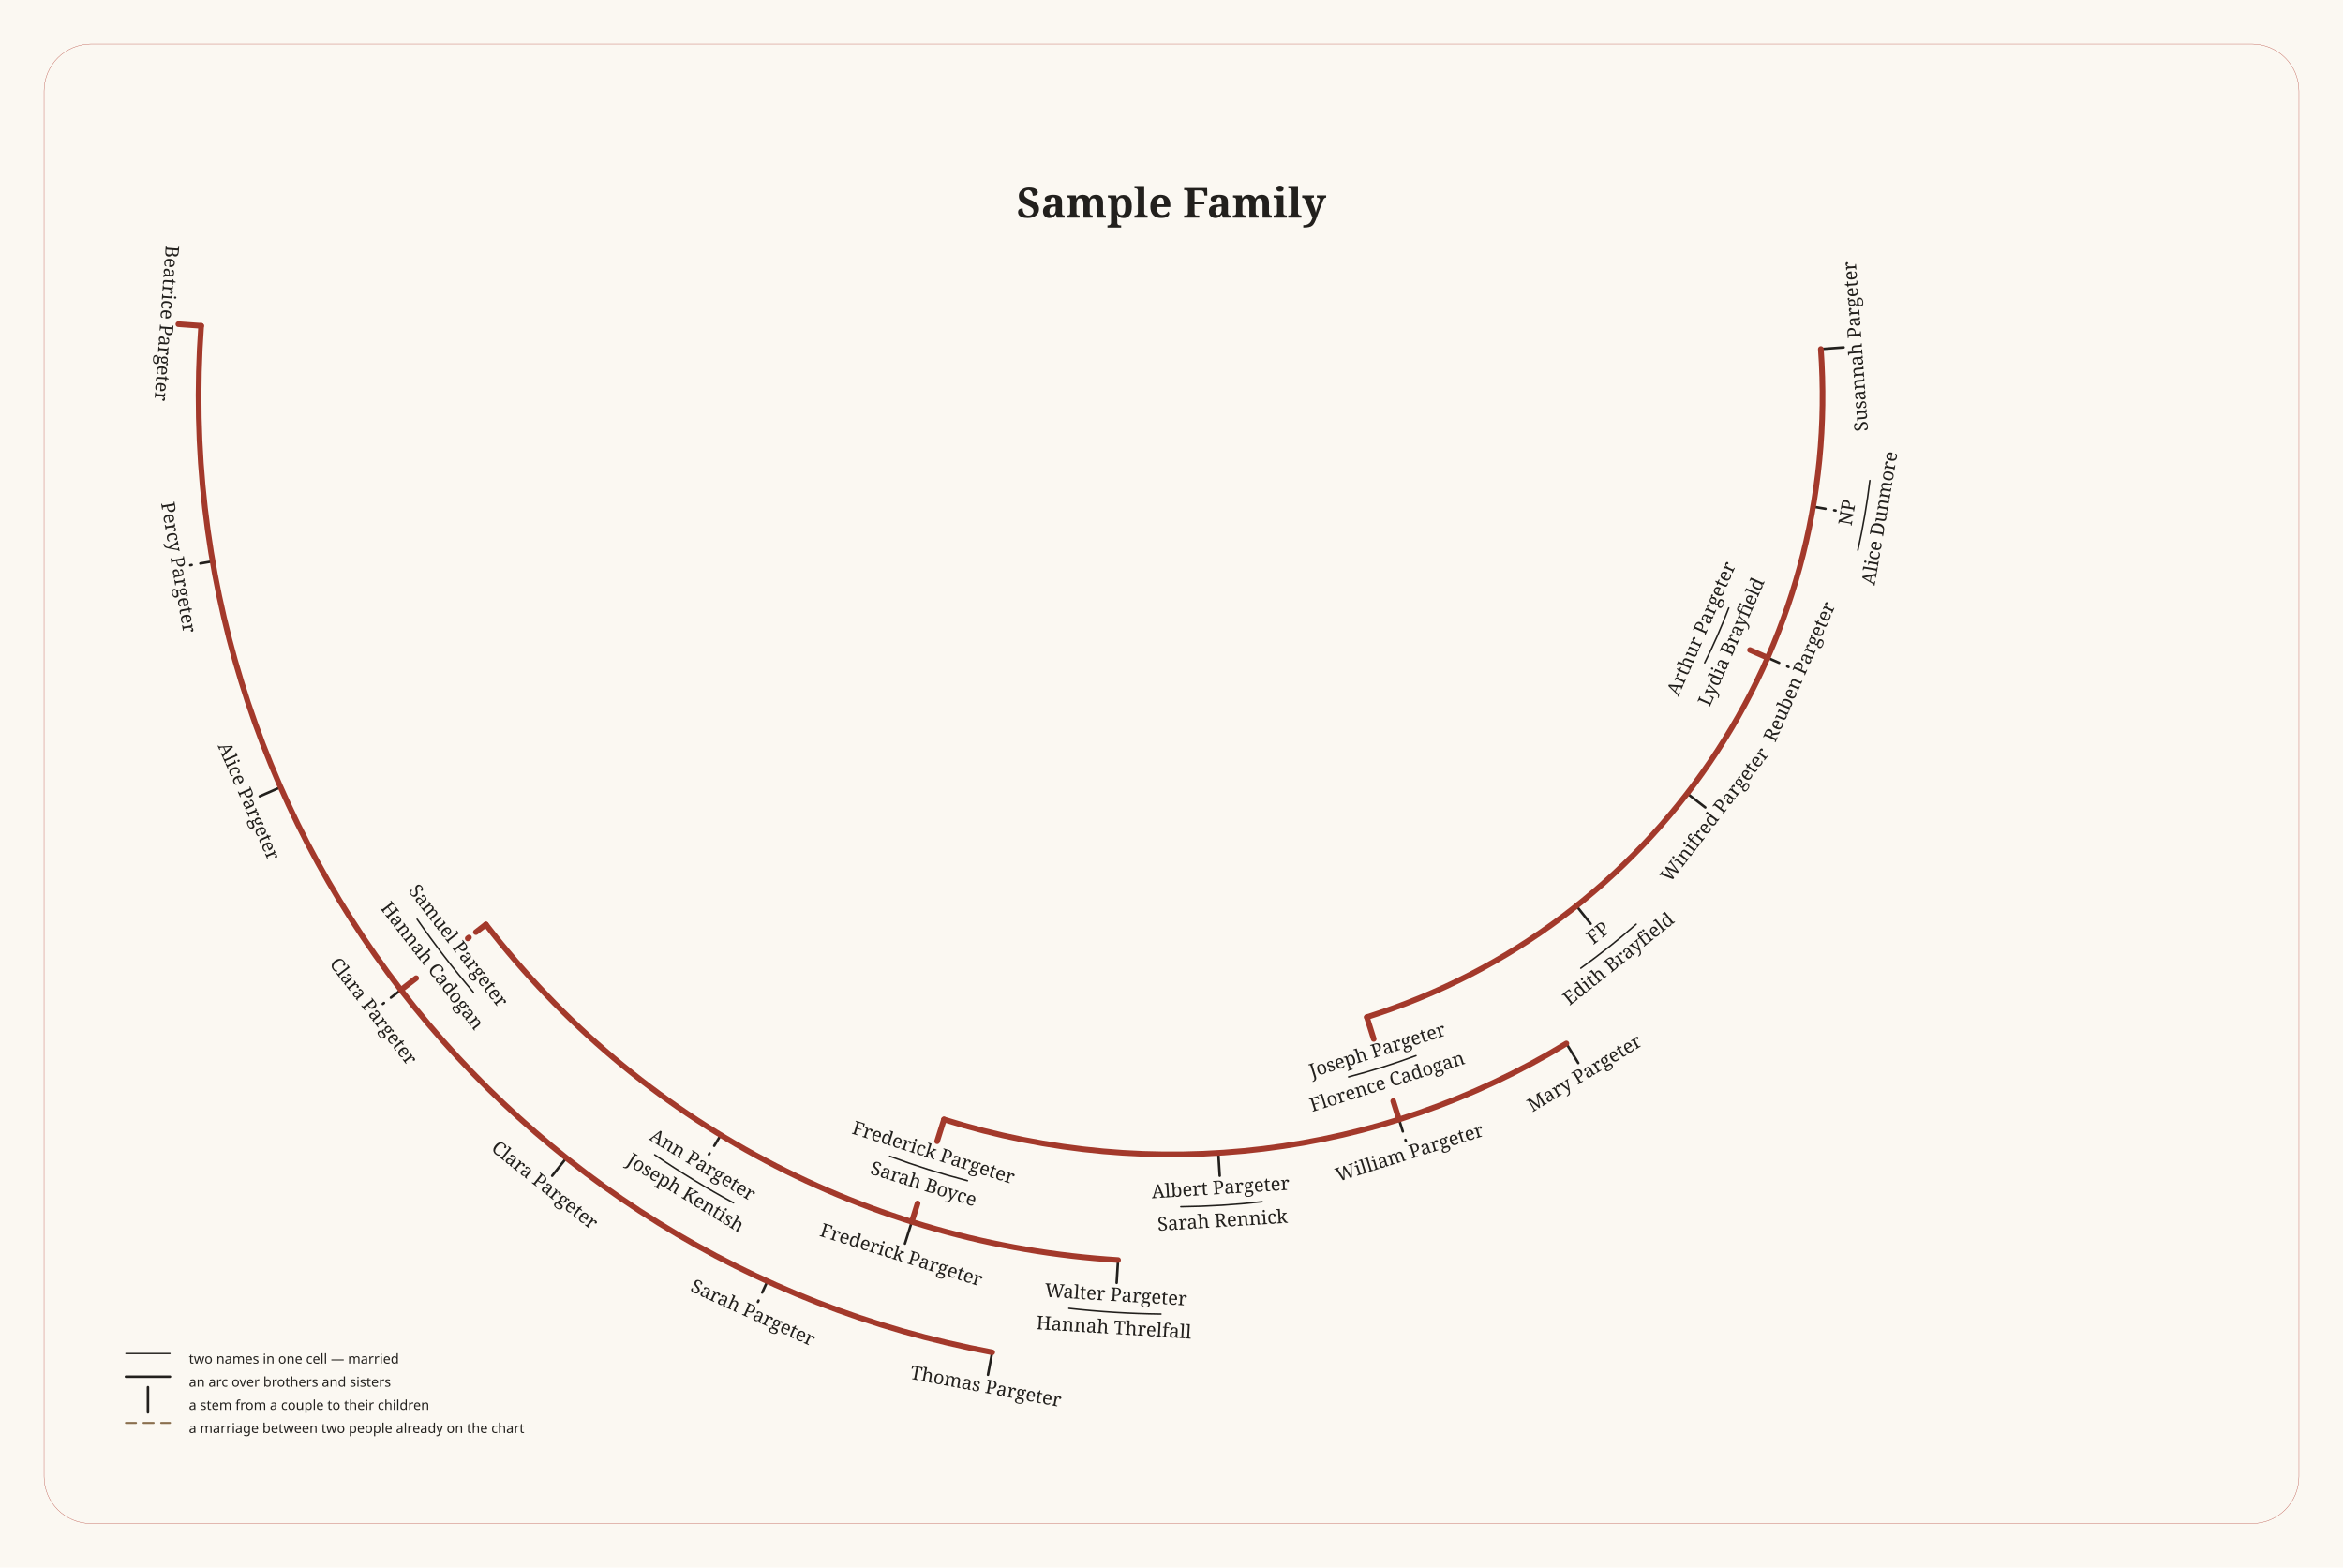
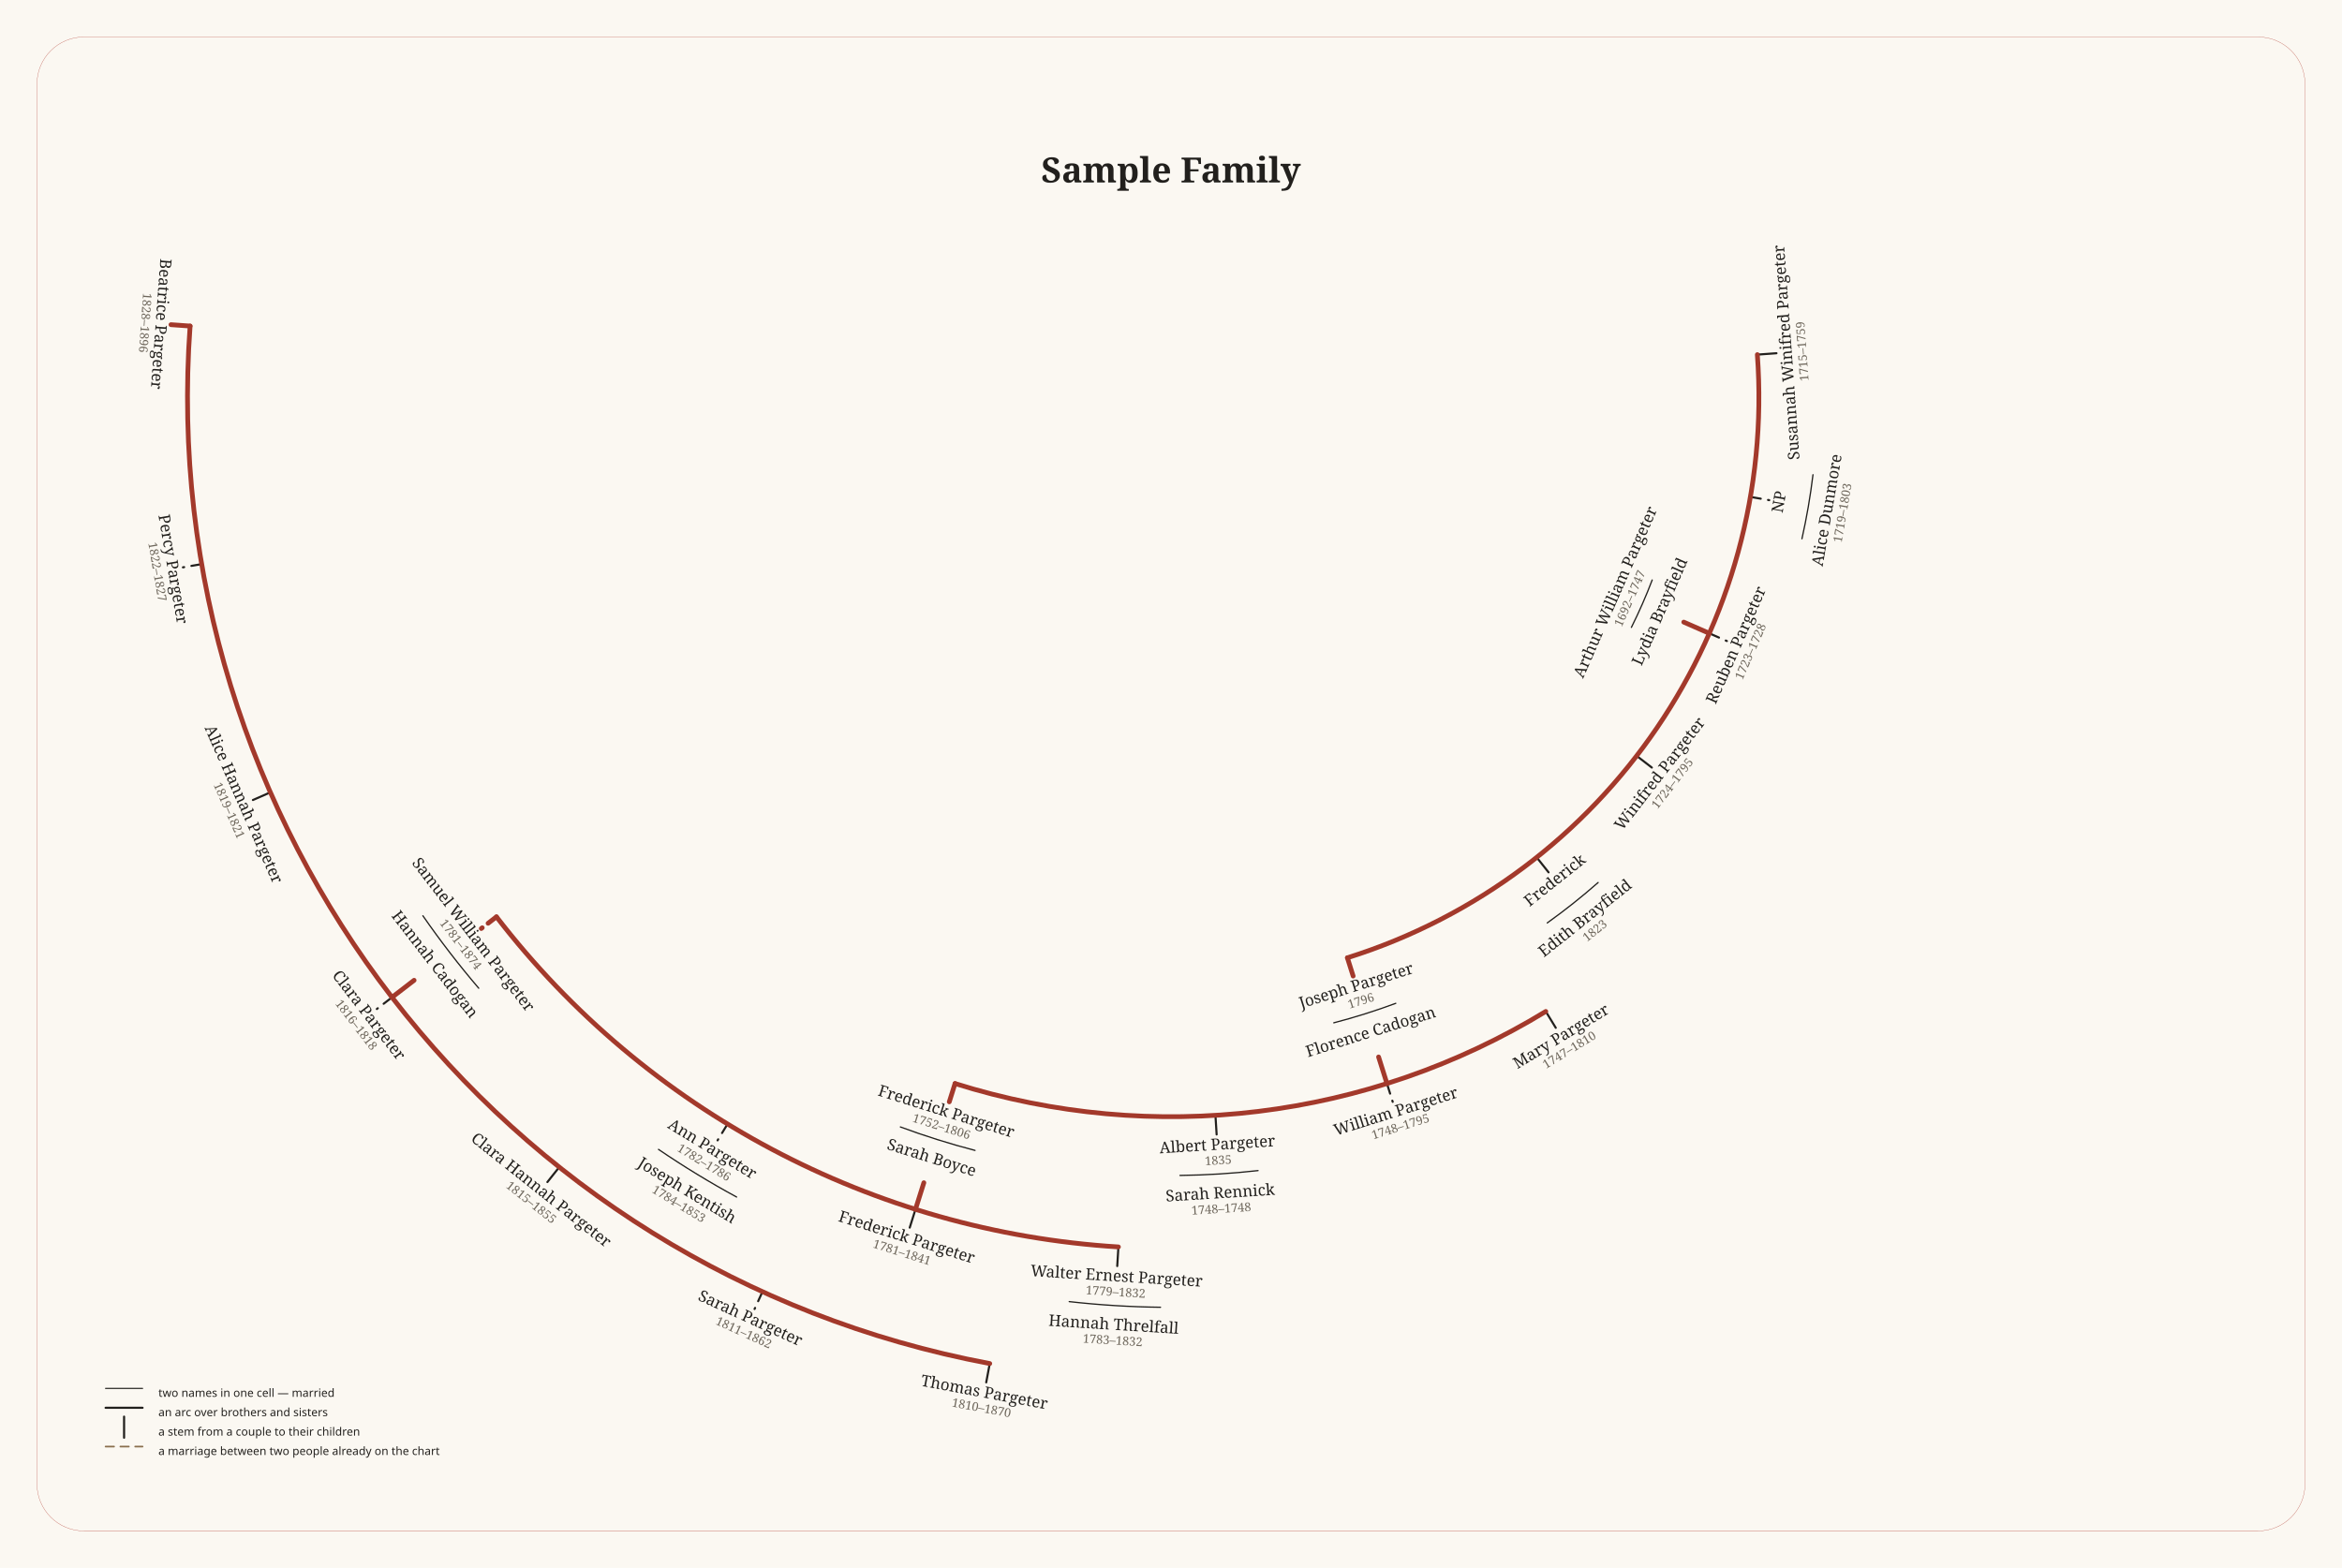
- <svg xmlns="http://www.w3.org/2000/svg" width="372.16mm" height="248.987mm" viewBox="0 0 372.16 248.987">
-   <rect x="0" y="0" width="372.16" height="248.987" fill="#FBF8F2" />
+ <svg xmlns="http://www.w3.org/2000/svg" width="443.57mm" height="296.995mm" viewBox="0 0 443.57 296.995">
+   <rect x="0" y="0" width="443.57" height="296.995" fill="#FBF8F2" />
  <g id="ENGRAVE">
-     <path d="M297.006,76.33A111.735,111.735 0 0,1 295.099,87.395" fill="none" stroke="#22201D" stroke-width="0.24" stroke-linecap="round" stroke-linejoin="round" />
-     <path d="M274.592,96.564A94.695,94.695 0 0,1 270.767,105.278" fill="none" stroke="#22201D" stroke-width="0.24" stroke-linecap="round" stroke-linejoin="round" />
-     <path d="M259.884,146.798A111.735,111.735 0 0,1 251.092,153.781" fill="none" stroke="#22201D" stroke-width="0.24" stroke-linecap="round" stroke-linejoin="round" />
-     <path d="M224.918,167.675A111.735,111.735 0 0,1 214.207,171.043" fill="none" stroke="#22201D" stroke-width="0.24" stroke-linecap="round" stroke-linejoin="round" />
-     <path d="M200.479,190.874A128.775,128.775 0 0,1 187.563,191.673" fill="none" stroke="#22201D" stroke-width="0.24" stroke-linecap="round" stroke-linejoin="round" />
-     <path d="M184.4,208.712A145.815,145.815 0 0,1 169.776,207.807" fill="none" stroke="#22201D" stroke-width="0.24" stroke-linecap="round" stroke-linejoin="round" />
-     <path d="M153.663,187.535A128.775,128.775 0 0,1 141.319,183.652" fill="none" stroke="#22201D" stroke-width="0.24" stroke-linecap="round" stroke-linejoin="round" />
-     <path d="M116.503,191.051A145.815,145.815 0 0,1 103.994,183.422" fill="none" stroke="#22201D" stroke-width="0.24" stroke-linecap="round" stroke-linejoin="round" />
-     <path d="M75.201,157.606A145.815,145.815 0 0,1 66.257,146" fill="none" stroke="#22201D" stroke-width="0.24" stroke-linecap="round" stroke-linejoin="round" />
-     <path d="M289.22,55.441L292.841,55.179" fill="none" stroke="#22201D" stroke-width="0.4" stroke-linecap="round" stroke-linejoin="round" />
-     <path d="M287.987,80.472L291.564,81.089" fill="none" stroke="#22201D" stroke-width="0.4" stroke-linecap="round" stroke-linejoin="round" stroke-dasharray="2,1.4" />
-     <path d="M280.769,104.472L284.092,105.931" fill="none" stroke="#22201D" stroke-width="0.4" stroke-linecap="round" stroke-linejoin="round" stroke-dasharray="2,1.4" />
-     <path d="M267.989,126.03L270.864,128.246" fill="none" stroke="#22201D" stroke-width="0.4" stroke-linecap="round" stroke-linejoin="round" />
-     <path d="M250.398,143.881L252.655,146.724" fill="none" stroke="#22201D" stroke-width="0.4" stroke-linecap="round" stroke-linejoin="round" />
-     <path d="M217.107,161.552L218.196,165.015" fill="none" stroke="#A3392B" stroke-width="0.9" stroke-linecap="round" stroke-linejoin="round" />
-     <path d="M248.8,165.739L250.69,168.838" fill="none" stroke="#22201D" stroke-width="0.4" stroke-linecap="round" stroke-linejoin="round" />
-     <path d="M222.22,177.807L223.309,181.27" fill="none" stroke="#22201D" stroke-width="0.4" stroke-linecap="round" stroke-linejoin="round" stroke-dasharray="2,1.4" />
-     <path d="M193.517,183.127L193.741,186.75" fill="none" stroke="#22201D" stroke-width="0.4" stroke-linecap="round" stroke-linejoin="round" />
-     <path d="M149.94,177.807L148.851,181.27" fill="none" stroke="#A3392B" stroke-width="0.9" stroke-linecap="round" stroke-linejoin="round" />
-     <path d="M177.591,200.134L177.367,203.757" fill="none" stroke="#22201D" stroke-width="0.4" stroke-linecap="round" stroke-linejoin="round" />
-     <path d="M144.827,194.062L143.738,197.525" fill="none" stroke="#22201D" stroke-width="0.4" stroke-linecap="round" stroke-linejoin="round" />
-     <path d="M114.487,180.286L112.597,183.386" fill="none" stroke="#22201D" stroke-width="0.4" stroke-linecap="round" stroke-linejoin="round" stroke-dasharray="2,1.4" />
-     <path d="M77.177,146.834L74.302,149.049" fill="none" stroke="#A3392B" stroke-width="0.9" stroke-linecap="round" stroke-linejoin="round" stroke-dasharray="2,1.4" />
-     <path d="M157.601,214.79L156.932,218.358" fill="none" stroke="#22201D" stroke-width="0.4" stroke-linecap="round" stroke-linejoin="round" />
-     <path d="M121.899,203.478L120.392,206.78" fill="none" stroke="#22201D" stroke-width="0.4" stroke-linecap="round" stroke-linejoin="round" stroke-dasharray="2,1.4" />
-     <path d="M89.967,183.91L87.71,186.753" fill="none" stroke="#22201D" stroke-width="0.4" stroke-linecap="round" stroke-linejoin="round" />
-     <path d="M63.68,157.235L60.805,159.451" fill="none" stroke="#22201D" stroke-width="0.4" stroke-linecap="round" stroke-linejoin="round" stroke-dasharray="2,1.4" />
-     <path d="M44.583,125.02L41.259,126.479" fill="none" stroke="#22201D" stroke-width="0.4" stroke-linecap="round" stroke-linejoin="round" />
-     <path d="M33.796,89.156L30.218,89.773" fill="none" stroke="#22201D" stroke-width="0.4" stroke-linecap="round" stroke-linejoin="round" stroke-dasharray="2,1.4" />
-     <path d="M31.953,51.751L28.333,51.489" fill="none" stroke="#A3392B" stroke-width="0.9" stroke-linecap="round" stroke-linejoin="round" />
-     <path d="M277.967,103.242L280.769,104.472" fill="none" stroke="#A3392B" stroke-width="0.9" stroke-linecap="round" stroke-linejoin="round" />
-     <path d="M289.22,55.441A103.41,103.41 0 0,1 217.107,161.552" fill="none" stroke="#A3392B" stroke-width="0.9" stroke-linecap="round" stroke-linejoin="round" />
-     <path d="M221.302,174.888L222.22,177.807" fill="none" stroke="#A3392B" stroke-width="0.9" stroke-linecap="round" stroke-linejoin="round" />
-     <path d="M248.8,165.739A120.45,120.45 0 0,1 149.94,177.807" fill="none" stroke="#A3392B" stroke-width="0.9" stroke-linecap="round" stroke-linejoin="round" />
-     <path d="M145.746,191.143L144.827,194.062" fill="none" stroke="#A3392B" stroke-width="0.9" stroke-linecap="round" stroke-linejoin="round" />
-     <path d="M177.591,200.134A137.49,137.49 0 0,1 77.177,146.834" fill="none" stroke="#A3392B" stroke-width="0.9" stroke-linecap="round" stroke-linejoin="round" />
-     <path d="M66.104,155.367L63.68,157.235" fill="none" stroke="#A3392B" stroke-width="0.9" stroke-linecap="round" stroke-linejoin="round" />
-     <path d="M157.601,214.79A154.53,154.53 0 0,1 31.953,51.751" fill="none" stroke="#A3392B" stroke-width="0.9" stroke-linecap="round" stroke-linejoin="round" />
-     <text x="270.083" y="99.781" font-family="Georgia, 'Iowan Old Style', serif" font-size="3" fill="#22201D" text-anchor="middle" dominant-baseline="central" transform="rotate(-66.3,270.0829,99.7814)">Arthur Pargeter</text>
-     <text x="274.863" y="101.88" font-family="Georgia, 'Iowan Old Style', serif" font-size="3" fill="#22201D" text-anchor="middle" dominant-baseline="central" transform="rotate(-66.3,274.8626,101.8796)">Lydia Brayfield</text>
-     <text x="294.576" y="55.053" font-family="Georgia, 'Iowan Old Style', serif" font-size="3" fill="#22201D" text-anchor="middle" dominant-baseline="central" transform="rotate(-94.14,294.5762,55.0535)">Susannah Pargeter</text>
-     <text x="293.279" y="81.385" font-family="Georgia, 'Iowan Old Style', serif" font-size="3" fill="#22201D" text-anchor="middle" dominant-baseline="central" transform="rotate(-80.22,293.2791,81.3847)">NP</text>
-     <text x="298.423" y="82.271" font-family="Georgia, 'Iowan Old Style', serif" font-size="3" fill="#22201D" text-anchor="middle" dominant-baseline="central" transform="rotate(-80.22,298.4233,82.2714)">Alice Dunmore</text>
-     <text x="285.686" y="106.631" font-family="Georgia, 'Iowan Old Style', serif" font-size="3" fill="#22201D" text-anchor="middle" dominant-baseline="central" transform="rotate(-66.3,285.6858,106.6306)">Reuben Pargeter</text>
-     <text x="272.242" y="129.308" font-family="Georgia, 'Iowan Old Style', serif" font-size="3" fill="#22201D" text-anchor="middle" dominant-baseline="central" transform="rotate(-52.38,272.2421,129.3084)">Winifred Pargeter</text>
-     <text x="253.738" y="148.086" font-family="Georgia, 'Iowan Old Style', serif" font-size="3" fill="#22201D" text-anchor="middle" dominant-baseline="central" transform="rotate(-38.46,253.7377,148.0861)">FP</text>
-     <text x="256.984" y="152.174" font-family="Georgia, 'Iowan Old Style', serif" font-size="3" fill="#22201D" text-anchor="middle" dominant-baseline="central" transform="rotate(-38.46,256.9844,152.1736)">Edith Brayfield</text>
-     <text x="218.718" y="166.675" font-family="Georgia, 'Iowan Old Style', serif" font-size="3" fill="#22201D" text-anchor="middle" dominant-baseline="central" transform="rotate(-17.46,218.7183,166.6748)">Joseph Pargeter</text>
-     <text x="220.285" y="171.654" font-family="Georgia, 'Iowan Old Style', serif" font-size="3" fill="#22201D" text-anchor="middle" dominant-baseline="central" transform="rotate(-17.46,220.2845,171.6543)">Florence Cadogan</text>
-     <text x="251.596" y="170.323" font-family="Georgia, 'Iowan Old Style', serif" font-size="3" fill="#22201D" text-anchor="middle" dominant-baseline="central" transform="rotate(-31.38,251.5959,170.3233)">Mary Pargeter</text>
-     <text x="223.831" y="182.93" font-family="Georgia, 'Iowan Old Style', serif" font-size="3" fill="#22201D" text-anchor="middle" dominant-baseline="central" transform="rotate(-17.46,223.831,182.9298)">William Pargeter</text>
-     <text x="193.849" y="188.487" font-family="Georgia, 'Iowan Old Style', serif" font-size="3" fill="#22201D" text-anchor="middle" dominant-baseline="central" transform="rotate(-3.54,193.8488,188.4866)">Albert Pargeter</text>
-     <text x="194.171" y="193.697" font-family="Georgia, 'Iowan Old Style', serif" font-size="3" fill="#22201D" text-anchor="middle" dominant-baseline="central" transform="rotate(-3.54,194.1711,193.6967)">Sarah Rennick</text>
-     <text x="148.329" y="182.93" font-family="Georgia, 'Iowan Old Style', serif" font-size="3" fill="#22201D" text-anchor="middle" dominant-baseline="central" transform="rotate(17.46,148.329,182.9298)">Frederick Pargeter</text>
-     <text x="146.763" y="187.909" font-family="Georgia, 'Iowan Old Style', serif" font-size="3" fill="#22201D" text-anchor="middle" dominant-baseline="central" transform="rotate(17.46,146.7628,187.9093)">Sarah Boyce</text>
-     <text x="177.259" y="205.494" font-family="Georgia, 'Iowan Old Style', serif" font-size="3" fill="#22201D" text-anchor="middle" dominant-baseline="central" transform="rotate(3.54,177.2591,205.4941)">Walter Pargeter</text>
-     <text x="176.937" y="210.704" font-family="Georgia, 'Iowan Old Style', serif" font-size="3" fill="#22201D" text-anchor="middle" dominant-baseline="central" transform="rotate(3.54,176.9367,210.7042)">Hannah Threlfall</text>
-     <text x="143.216" y="199.185" font-family="Georgia, 'Iowan Old Style', serif" font-size="3" fill="#22201D" text-anchor="middle" dominant-baseline="central" transform="rotate(17.46,143.2163,199.1847)">Frederick Pargeter</text>
-     <text x="111.691" y="184.871" font-family="Georgia, 'Iowan Old Style', serif" font-size="3" fill="#22201D" text-anchor="middle" dominant-baseline="central" transform="rotate(31.38,111.6911,184.8709)">Ann Pargeter</text>
-     <text x="108.973" y="189.327" font-family="Georgia, 'Iowan Old Style', serif" font-size="3" fill="#22201D" text-anchor="middle" dominant-baseline="central" transform="rotate(31.38,108.973,189.3274)">Joseph Kentish</text>
-     <text x="72.924" y="150.112" font-family="Georgia, 'Iowan Old Style', serif" font-size="3" fill="#22201D" text-anchor="middle" dominant-baseline="central" transform="rotate(52.38,72.9239,150.1115)">Samuel Pargeter</text>
-     <text x="68.789" y="153.298" font-family="Georgia, 'Iowan Old Style', serif" font-size="3" fill="#22201D" text-anchor="middle" dominant-baseline="central" transform="rotate(52.38,68.7893,153.2979)">Hannah Cadogan</text>
-     <text x="156.611" y="220.068" font-family="Georgia, 'Iowan Old Style', serif" font-size="3" fill="#22201D" text-anchor="middle" dominant-baseline="central" transform="rotate(10.62,156.6113,220.0678)">Thomas Pargeter</text>
-     <text x="119.669" y="208.363" font-family="Georgia, 'Iowan Old Style', serif" font-size="3" fill="#22201D" text-anchor="middle" dominant-baseline="central" transform="rotate(24.54,119.669,208.3632)">Sarah Pargeter</text>
-     <text x="86.627" y="188.115" font-family="Georgia, 'Iowan Old Style', serif" font-size="3" fill="#22201D" text-anchor="middle" dominant-baseline="central" transform="rotate(38.46,86.6273,188.1152)">Clara Pargeter</text>
-     <text x="59.427" y="160.513" font-family="Georgia, 'Iowan Old Style', serif" font-size="3" fill="#22201D" text-anchor="middle" dominant-baseline="central" transform="rotate(52.38,59.4269,160.5131)">Clara Pargeter</text>
-     <text x="39.666" y="127.178" font-family="Georgia, 'Iowan Old Style', serif" font-size="3" fill="#22201D" text-anchor="middle" dominant-baseline="central" transform="rotate(66.3,39.6656,127.1782)">Alice Pargeter</text>
-     <text x="28.504" y="90.068" font-family="Georgia, 'Iowan Old Style', serif" font-size="3" fill="#22201D" text-anchor="middle" dominant-baseline="central" transform="rotate(80.22,28.5038,90.0682)">Percy Pargeter</text>
-     <text x="26.597" y="51.363" font-family="Georgia, 'Iowan Old Style', serif" font-size="3" fill="#22201D" text-anchor="middle" dominant-baseline="central" transform="rotate(94.14,26.5972,51.3629)">Beatrice Pargeter</text>
-     <text x="186.08" y="32" font-family="Georgia, 'Iowan Old Style', serif" font-size="6.6" fill="#22201D" text-anchor="middle" dominant-baseline="central" font-weight="600">Sample Family</text>
-     <path d="M 20.000,214.987 L 27.000,214.987" fill="none" stroke="#22201D" stroke-width="0.22" stroke-linecap="round" stroke-linejoin="round" />
-     <text x="30" y="215.743" font-family="sans-serif" font-size="2.16" fill="#22201D" text-anchor="start" dominant-baseline="central">two names in one cell — married</text>
-     <path d="M 20.000,218.659 L 27.000,218.659" fill="none" stroke="#22201D" stroke-width="0.4" stroke-linecap="round" stroke-linejoin="round" />
-     <text x="30" y="219.415" font-family="sans-serif" font-size="2.16" fill="#22201D" text-anchor="start" dominant-baseline="central">an arc over brothers and sisters</text>
-     <path d="M 23.500,220.331 L 23.500,224.331" fill="none" stroke="#22201D" stroke-width="0.4" stroke-linecap="round" stroke-linejoin="round" />
-     <text x="30" y="223.087" font-family="sans-serif" font-size="2.16" fill="#22201D" text-anchor="start" dominant-baseline="central">a stem from a couple to their children</text>
-     <path d="M 20.000,226.003 L 27.000,226.003" fill="none" stroke="#8A6F4E" stroke-width="0.32" stroke-linecap="round" stroke-linejoin="round" stroke-dasharray="1.6,1.2" />
-     <text x="30" y="226.759" font-family="sans-serif" font-size="2.16" fill="#22201D" text-anchor="start" dominant-baseline="central">a marriage between two people already on the chart</text>
+     <path d="M343.375,89.924A122.477,122.477 0 0,1 341.284,102.053" fill="none" stroke="#22201D" stroke-width="0.24" stroke-linecap="round" stroke-linejoin="round" />
+     <path d="M312.921,109.866A97.503,97.503 0 0,1 308.983,118.838" fill="none" stroke="#22201D" stroke-width="0.24" stroke-linecap="round" stroke-linejoin="round" />
+     <path d="M302.684,167.167A122.477,122.477 0 0,1 293.047,174.821" fill="none" stroke="#22201D" stroke-width="0.24" stroke-linecap="round" stroke-linejoin="round" />
+     <path d="M264.357,190.05A122.477,122.477 0 0,1 252.616,193.743" fill="none" stroke="#22201D" stroke-width="0.24" stroke-linecap="round" stroke-linejoin="round" />
+     <path d="M238.272,221.737A147.452,147.452 0 0,1 223.483,222.652" fill="none" stroke="#22201D" stroke-width="0.24" stroke-linecap="round" stroke-linejoin="round" />
+     <path d="M219.799,247.625A172.426,172.426 0 0,1 202.505,246.555" fill="none" stroke="#22201D" stroke-width="0.24" stroke-linecap="round" stroke-linejoin="round" />
+     <path d="M184.667,217.913A147.452,147.452 0 0,1 170.532,213.468" fill="none" stroke="#22201D" stroke-width="0.24" stroke-linecap="round" stroke-linejoin="round" />
+     <path d="M139.51,226.741A172.426,172.426 0 0,1 124.718,217.719" fill="none" stroke="#22201D" stroke-width="0.24" stroke-linecap="round" stroke-linejoin="round" />
+     <path d="M90.671,187.192A172.426,172.426 0 0,1 80.094,173.468" fill="none" stroke="#22201D" stroke-width="0.24" stroke-linecap="round" stroke-linejoin="round" />
+     <path d="M332.839,67.172L336.459,66.91" fill="none" stroke="#22201D" stroke-width="0.4" stroke-linecap="round" stroke-linejoin="round" />
+     <path d="M331.511,94.124L335.088,94.74" fill="none" stroke="#22201D" stroke-width="0.4" stroke-linecap="round" stroke-linejoin="round" stroke-dasharray="2,1.4" />
+     <path d="M323.739,119.965L327.063,121.424" fill="none" stroke="#22201D" stroke-width="0.4" stroke-linecap="round" stroke-linejoin="round" stroke-dasharray="2,1.4" />
+     <path d="M309.978,143.177L312.853,145.393" fill="none" stroke="#22201D" stroke-width="0.4" stroke-linecap="round" stroke-linejoin="round" />
+     <path d="M291.038,162.398L293.295,165.24" fill="none" stroke="#22201D" stroke-width="0.4" stroke-linecap="round" stroke-linejoin="round" />
+     <path d="M255.193,181.424L256.282,184.887" fill="none" stroke="#A3392B" stroke-width="0.9" stroke-linecap="round" stroke-linejoin="round" />
+     <path d="M292.768,191.59L294.658,194.689" fill="none" stroke="#22201D" stroke-width="0.4" stroke-linecap="round" stroke-linejoin="round" />
+     <path d="M262.686,205.248L263.775,208.711" fill="none" stroke="#22201D" stroke-width="0.4" stroke-linecap="round" stroke-linejoin="round" stroke-dasharray="2,1.4" />
+     <path d="M230.202,211.269L230.426,214.892" fill="none" stroke="#22201D" stroke-width="0.4" stroke-linecap="round" stroke-linejoin="round" />
+     <path d="M180.884,205.248L179.795,208.711" fill="none" stroke="#A3392B" stroke-width="0.9" stroke-linecap="round" stroke-linejoin="round" />
+     <path d="M211.826,236.196L211.602,239.819" fill="none" stroke="#22201D" stroke-width="0.4" stroke-linecap="round" stroke-linejoin="round" />
+     <path d="M173.39,229.072L172.301,232.535" fill="none" stroke="#22201D" stroke-width="0.4" stroke-linecap="round" stroke-linejoin="round" />
+     <path d="M137.798,212.911L135.907,216.01" fill="none" stroke="#22201D" stroke-width="0.4" stroke-linecap="round" stroke-linejoin="round" stroke-dasharray="2,1.4" />
+     <path d="M94.028,173.667L91.153,175.883" fill="none" stroke="#A3392B" stroke-width="0.9" stroke-linecap="round" stroke-linejoin="round" stroke-dasharray="2,1.4" />
+     <path d="M187.457,258.287L186.788,261.855" fill="none" stroke="#22201D" stroke-width="0.4" stroke-linecap="round" stroke-linejoin="round" />
+     <path d="M144.423,244.653L142.915,247.955" fill="none" stroke="#22201D" stroke-width="0.4" stroke-linecap="round" stroke-linejoin="round" stroke-dasharray="2,1.4" />
+     <path d="M105.932,221.066L103.674,223.908" fill="none" stroke="#22201D" stroke-width="0.4" stroke-linecap="round" stroke-linejoin="round" />
+     <path d="M74.247,188.912L71.371,191.128" fill="none" stroke="#22201D" stroke-width="0.4" stroke-linecap="round" stroke-linejoin="round" stroke-dasharray="2,1.4" />
+     <path d="M51.227,150.08L47.903,151.539" fill="none" stroke="#22201D" stroke-width="0.4" stroke-linecap="round" stroke-linejoin="round" />
+     <path d="M38.224,106.851L34.647,107.467" fill="none" stroke="#22201D" stroke-width="0.4" stroke-linecap="round" stroke-linejoin="round" stroke-dasharray="2,1.4" />
+     <path d="M36.003,61.763L32.383,61.501" fill="none" stroke="#A3392B" stroke-width="0.9" stroke-linecap="round" stroke-linejoin="round" />
+     <path d="M318.904,117.843L323.739,119.965" fill="none" stroke="#A3392B" stroke-width="0.9" stroke-linecap="round" stroke-linejoin="round" />
+     <path d="M332.839,67.172A111.344,111.344 0 0,1 255.193,181.424" fill="none" stroke="#A3392B" stroke-width="0.9" stroke-linecap="round" stroke-linejoin="round" />
+     <path d="M261.102,200.212L262.686,205.248" fill="none" stroke="#A3392B" stroke-width="0.9" stroke-linecap="round" stroke-linejoin="round" />
+     <path d="M292.768,191.59A136.319,136.319 0 0,1 180.884,205.248" fill="none" stroke="#A3392B" stroke-width="0.9" stroke-linecap="round" stroke-linejoin="round" />
+     <path d="M174.975,224.035L173.39,229.072" fill="none" stroke="#A3392B" stroke-width="0.9" stroke-linecap="round" stroke-linejoin="round" />
+     <path d="M211.826,236.196A161.293,161.293 0 0,1 94.028,173.667" fill="none" stroke="#A3392B" stroke-width="0.9" stroke-linecap="round" stroke-linejoin="round" />
+     <path d="M78.429,185.689L74.247,188.912" fill="none" stroke="#A3392B" stroke-width="0.9" stroke-linecap="round" stroke-linejoin="round" />
+     <path d="M187.457,258.287A186.268,186.268 0 0,1 36.003,61.763" fill="none" stroke="#A3392B" stroke-width="0.9" stroke-linecap="round" stroke-linejoin="round" />
+     <text x="305.788" y="112.085" font-family="Georgia, 'Iowan Old Style', serif" font-size="3" fill="#22201D" text-anchor="middle" dominant-baseline="central" transform="rotate(-66.3,305.7877,112.0848)">Arthur William Pargeter</text>
+     <text x="308.592" y="113.316" font-family="Georgia, 'Iowan Old Style', serif" font-size="2.28" fill="#6E675C" text-anchor="middle" dominant-baseline="central" transform="rotate(-66.3,308.5918,113.3157)">1692–1747</text>
+     <text x="314.2" y="115.778" font-family="Georgia, 'Iowan Old Style', serif" font-size="3" fill="#22201D" text-anchor="middle" dominant-baseline="central" transform="rotate(-66.3,314.2001,115.7776)">Lydia Brayfield</text>
+     <text x="338.195" y="66.784" font-family="Georgia, 'Iowan Old Style', serif" font-size="3" fill="#22201D" text-anchor="middle" dominant-baseline="central" transform="rotate(-94.14,338.1946,66.7841)">Susannah Winifred Pargeter</text>
+     <text x="341.249" y="66.563" font-family="Georgia, 'Iowan Old Style', serif" font-size="2.28" fill="#6E675C" text-anchor="middle" dominant-baseline="central" transform="rotate(-94.14,341.2491,66.563)">1715–1759</text>
+     <text x="336.803" y="95.036" font-family="Georgia, 'Iowan Old Style', serif" font-size="3" fill="#22201D" text-anchor="middle" dominant-baseline="central" transform="rotate(-80.22,336.803,95.0359)">NP</text>
+     <text x="345.857" y="96.597" font-family="Georgia, 'Iowan Old Style', serif" font-size="3" fill="#22201D" text-anchor="middle" dominant-baseline="central" transform="rotate(-80.22,345.8567,96.5965)">Alice Dunmore</text>
+     <text x="348.875" y="97.117" font-family="Georgia, 'Iowan Old Style', serif" font-size="2.28" fill="#6E675C" text-anchor="middle" dominant-baseline="central" transform="rotate(-80.22,348.8746,97.1167)">1719–1803</text>
+     <text x="328.656" y="122.123" font-family="Georgia, 'Iowan Old Style', serif" font-size="3" fill="#22201D" text-anchor="middle" dominant-baseline="central" transform="rotate(-66.3,328.6558,122.1232)">Reuben Pargeter</text>
+     <text x="331.46" y="123.354" font-family="Georgia, 'Iowan Old Style', serif" font-size="2.28" fill="#6E675C" text-anchor="middle" dominant-baseline="central" transform="rotate(-66.3,331.4599,123.3541)">1723–1728</text>
+     <text x="314.231" y="146.455" font-family="Georgia, 'Iowan Old Style', serif" font-size="3" fill="#22201D" text-anchor="middle" dominant-baseline="central" transform="rotate(-52.38,314.2315,146.4551)">Winifred Pargeter</text>
+     <text x="316.657" y="148.325" font-family="Georgia, 'Iowan Old Style', serif" font-size="2.28" fill="#6E675C" text-anchor="middle" dominant-baseline="central" transform="rotate(-52.38,316.6572,148.3245)">1724–1795</text>
+     <text x="294.377" y="166.602" font-family="Georgia, 'Iowan Old Style', serif" font-size="3" fill="#22201D" text-anchor="middle" dominant-baseline="central" transform="rotate(-38.46,294.3774,166.6025)">Frederick</text>
+     <text x="300.092" y="173.796" font-family="Georgia, 'Iowan Old Style', serif" font-size="3" fill="#22201D" text-anchor="middle" dominant-baseline="central" transform="rotate(-38.46,300.0916,173.7964)">Edith Brayfield</text>
+     <text x="301.996" y="176.194" font-family="Georgia, 'Iowan Old Style', serif" font-size="2.28" fill="#6E675C" text-anchor="middle" dominant-baseline="central" transform="rotate(-38.46,301.9963,176.1944)">1823</text>
+     <text x="256.804" y="186.547" font-family="Georgia, 'Iowan Old Style', serif" font-size="3" fill="#22201D" text-anchor="middle" dominant-baseline="central" transform="rotate(-17.46,256.8038,186.5471)">Joseph Pargeter</text>
+     <text x="257.723" y="189.468" font-family="Georgia, 'Iowan Old Style', serif" font-size="2.28" fill="#6E675C" text-anchor="middle" dominant-baseline="central" transform="rotate(-17.46,257.7226,189.4684)">1796</text>
+     <text x="259.56" y="195.311" font-family="Georgia, 'Iowan Old Style', serif" font-size="3" fill="#22201D" text-anchor="middle" dominant-baseline="central" transform="rotate(-17.46,259.5603,195.311)">Florence Cadogan</text>
+     <text x="295.564" y="196.174" font-family="Georgia, 'Iowan Old Style', serif" font-size="3" fill="#22201D" text-anchor="middle" dominant-baseline="central" transform="rotate(-31.38,295.5638,196.1745)">Mary Pargeter</text>
+     <text x="297.158" y="198.789" font-family="Georgia, 'Iowan Old Style', serif" font-size="2.28" fill="#6E675C" text-anchor="middle" dominant-baseline="central" transform="rotate(-31.38,297.1584,198.7889)">1747–1810</text>
+     <text x="264.297" y="210.371" font-family="Georgia, 'Iowan Old Style', serif" font-size="3" fill="#22201D" text-anchor="middle" dominant-baseline="central" transform="rotate(-17.46,264.2971,210.3708)">William Pargeter</text>
+     <text x="265.216" y="213.292" font-family="Georgia, 'Iowan Old Style', serif" font-size="2.28" fill="#6E675C" text-anchor="middle" dominant-baseline="central" transform="rotate(-17.46,265.2159,213.2921)">1748–1795</text>
+     <text x="230.533" y="216.629" font-family="Georgia, 'Iowan Old Style', serif" font-size="3" fill="#22201D" text-anchor="middle" dominant-baseline="central" transform="rotate(-3.54,230.5334,216.6286)">Albert Pargeter</text>
+     <text x="230.722" y="219.685" font-family="Georgia, 'Iowan Old Style', serif" font-size="2.28" fill="#6E675C" text-anchor="middle" dominant-baseline="central" transform="rotate(-3.54,230.7225,219.6851)">1835</text>
+     <text x="231.101" y="225.798" font-family="Georgia, 'Iowan Old Style', serif" font-size="3" fill="#22201D" text-anchor="middle" dominant-baseline="central" transform="rotate(-3.54,231.1007,225.7982)">Sarah Rennick</text>
+     <text x="231.29" y="228.855" font-family="Georgia, 'Iowan Old Style', serif" font-size="2.28" fill="#6E675C" text-anchor="middle" dominant-baseline="central" transform="rotate(-3.54,231.2898,228.8548)">1748–1748</text>
+     <text x="179.273" y="210.371" font-family="Georgia, 'Iowan Old Style', serif" font-size="3" fill="#22201D" text-anchor="middle" dominant-baseline="central" transform="rotate(17.46,179.2725,210.3708)">Frederick Pargeter</text>
+     <text x="178.354" y="213.292" font-family="Georgia, 'Iowan Old Style', serif" font-size="2.28" fill="#6E675C" text-anchor="middle" dominant-baseline="central" transform="rotate(17.46,178.3537,213.2921)">1752–1806</text>
+     <text x="176.516" y="219.135" font-family="Georgia, 'Iowan Old Style', serif" font-size="3" fill="#22201D" text-anchor="middle" dominant-baseline="central" transform="rotate(17.46,176.516,219.1348)">Sarah Boyce</text>
+     <text x="211.494" y="241.555" font-family="Georgia, 'Iowan Old Style', serif" font-size="3" fill="#22201D" text-anchor="middle" dominant-baseline="central" transform="rotate(3.54,211.4941,241.5553)">Walter Ernest Pargeter</text>
+     <text x="211.305" y="244.612" font-family="Georgia, 'Iowan Old Style', serif" font-size="2.28" fill="#6E675C" text-anchor="middle" dominant-baseline="central" transform="rotate(3.54,211.305,244.6119)">1779–1832</text>
+     <text x="210.927" y="250.725" font-family="Georgia, 'Iowan Old Style', serif" font-size="3" fill="#22201D" text-anchor="middle" dominant-baseline="central" transform="rotate(3.54,210.9269,250.725)">Hannah Threlfall</text>
+     <text x="210.738" y="253.781" font-family="Georgia, 'Iowan Old Style', serif" font-size="2.28" fill="#6E675C" text-anchor="middle" dominant-baseline="central" transform="rotate(3.54,210.7378,253.7815)">1783–1832</text>
+     <text x="171.779" y="234.195" font-family="Georgia, 'Iowan Old Style', serif" font-size="3" fill="#22201D" text-anchor="middle" dominant-baseline="central" transform="rotate(17.46,171.7792,234.1946)">Frederick Pargeter</text>
+     <text x="170.86" y="237.116" font-family="Georgia, 'Iowan Old Style', serif" font-size="2.28" fill="#6E675C" text-anchor="middle" dominant-baseline="central" transform="rotate(17.46,170.8603,237.1159)">1781–1841</text>
+     <text x="135.001" y="217.496" font-family="Georgia, 'Iowan Old Style', serif" font-size="3" fill="#22201D" text-anchor="middle" dominant-baseline="central" transform="rotate(31.38,135.0013,217.4959)">Ann Pargeter</text>
+     <text x="133.407" y="220.11" font-family="Georgia, 'Iowan Old Style', serif" font-size="2.28" fill="#6E675C" text-anchor="middle" dominant-baseline="central" transform="rotate(31.38,133.4067,220.1104)">1782–1786</text>
+     <text x="130.217" y="225.339" font-family="Georgia, 'Iowan Old Style', serif" font-size="3" fill="#22201D" text-anchor="middle" dominant-baseline="central" transform="rotate(31.38,130.2174,225.3393)">Joseph Kentish</text>
+     <text x="128.623" y="227.954" font-family="Georgia, 'Iowan Old Style', serif" font-size="2.28" fill="#6E675C" text-anchor="middle" dominant-baseline="central" transform="rotate(31.38,128.6228,227.9538)">1784–1853</text>
+     <text x="89.775" y="176.945" font-family="Georgia, 'Iowan Old Style', serif" font-size="3" fill="#22201D" text-anchor="middle" dominant-baseline="central" transform="rotate(52.38,89.7748,176.945)">Samuel William Pargeter</text>
+     <text x="87.349" y="178.814" font-family="Georgia, 'Iowan Old Style', serif" font-size="2.28" fill="#6E675C" text-anchor="middle" dominant-baseline="central" transform="rotate(52.38,87.3491,178.8143)">1781–1874</text>
+     <text x="82.498" y="182.553" font-family="Georgia, 'Iowan Old Style', serif" font-size="3" fill="#22201D" text-anchor="middle" dominant-baseline="central" transform="rotate(52.38,82.4978,182.553)">Hannah Cadogan</text>
+     <text x="186.467" y="263.565" font-family="Georgia, 'Iowan Old Style', serif" font-size="3" fill="#22201D" text-anchor="middle" dominant-baseline="central" transform="rotate(10.62,186.4671,263.5652)">Thomas Pargeter</text>
+     <text x="185.903" y="266.575" font-family="Georgia, 'Iowan Old Style', serif" font-size="2.28" fill="#6E675C" text-anchor="middle" dominant-baseline="central" transform="rotate(10.62,185.9027,266.5751)">1810–1870</text>
+     <text x="142.192" y="249.537" font-family="Georgia, 'Iowan Old Style', serif" font-size="3" fill="#22201D" text-anchor="middle" dominant-baseline="central" transform="rotate(24.54,142.1923,249.5374)">Sarah Pargeter</text>
+     <text x="140.92" y="252.323" font-family="Georgia, 'Iowan Old Style', serif" font-size="2.28" fill="#6E675C" text-anchor="middle" dominant-baseline="central" transform="rotate(24.54,140.9204,252.3232)">1811–1862</text>
+     <text x="102.592" y="225.27" font-family="Georgia, 'Iowan Old Style', serif" font-size="3" fill="#22201D" text-anchor="middle" dominant-baseline="central" transform="rotate(38.46,102.5923,225.2705)">Clara Hannah Pargeter</text>
+     <text x="100.688" y="227.668" font-family="Georgia, 'Iowan Old Style', serif" font-size="2.28" fill="#6E675C" text-anchor="middle" dominant-baseline="central" transform="rotate(38.46,100.6876,227.6685)">1815–1855</text>
+     <text x="69.993" y="192.19" font-family="Georgia, 'Iowan Old Style', serif" font-size="3" fill="#22201D" text-anchor="middle" dominant-baseline="central" transform="rotate(52.38,69.9931,192.1899)">Clara Pargeter</text>
+     <text x="67.567" y="194.059" font-family="Georgia, 'Iowan Old Style', serif" font-size="2.28" fill="#6E675C" text-anchor="middle" dominant-baseline="central" transform="rotate(52.38,67.5675,194.0592)">1816–1818</text>
+     <text x="46.309" y="152.238" font-family="Georgia, 'Iowan Old Style', serif" font-size="3" fill="#22201D" text-anchor="middle" dominant-baseline="central" transform="rotate(66.3,46.3094,152.2384)">Alice Hannah Pargeter</text>
+     <text x="43.505" y="153.469" font-family="Georgia, 'Iowan Old Style', serif" font-size="2.28" fill="#6E675C" text-anchor="middle" dominant-baseline="central" transform="rotate(66.3,43.5053,153.4694)">1819–1821</text>
+     <text x="32.932" y="107.763" font-family="Georgia, 'Iowan Old Style', serif" font-size="3" fill="#22201D" text-anchor="middle" dominant-baseline="central" transform="rotate(80.22,32.9322,107.7627)">Percy Pargeter</text>
+     <text x="29.914" y="108.283" font-family="Georgia, 'Iowan Old Style', serif" font-size="2.28" fill="#6E675C" text-anchor="middle" dominant-baseline="central" transform="rotate(80.22,29.9143,108.2829)">1822–1827</text>
+     <text x="30.647" y="61.375" font-family="Georgia, 'Iowan Old Style', serif" font-size="3" fill="#22201D" text-anchor="middle" dominant-baseline="central" transform="rotate(94.14,30.6473,61.3751)">Beatrice Pargeter</text>
+     <text x="27.593" y="61.154" font-family="Georgia, 'Iowan Old Style', serif" font-size="2.28" fill="#6E675C" text-anchor="middle" dominant-baseline="central" transform="rotate(94.14,27.5928,61.154)">1828–1896</text>
+     <text x="221.785" y="32" font-family="Georgia, 'Iowan Old Style', serif" font-size="6.6" fill="#22201D" text-anchor="middle" dominant-baseline="central" font-weight="600">Sample Family</text>
+     <path d="M 20.000,262.995 L 27.000,262.995" fill="none" stroke="#22201D" stroke-width="0.22" stroke-linecap="round" stroke-linejoin="round" />
+     <text x="30" y="263.751" font-family="sans-serif" font-size="2.16" fill="#22201D" text-anchor="start" dominant-baseline="central">two names in one cell — married</text>
+     <path d="M 20.000,266.667 L 27.000,266.667" fill="none" stroke="#22201D" stroke-width="0.4" stroke-linecap="round" stroke-linejoin="round" />
+     <text x="30" y="267.423" font-family="sans-serif" font-size="2.16" fill="#22201D" text-anchor="start" dominant-baseline="central">an arc over brothers and sisters</text>
+     <path d="M 23.500,268.339 L 23.500,272.339" fill="none" stroke="#22201D" stroke-width="0.4" stroke-linecap="round" stroke-linejoin="round" />
+     <text x="30" y="271.095" font-family="sans-serif" font-size="2.16" fill="#22201D" text-anchor="start" dominant-baseline="central">a stem from a couple to their children</text>
+     <path d="M 20.000,274.011 L 27.000,274.011" fill="none" stroke="#8A6F4E" stroke-width="0.32" stroke-linecap="round" stroke-linejoin="round" stroke-dasharray="1.6,1.2" />
+     <text x="30" y="274.767" font-family="sans-serif" font-size="2.16" fill="#22201D" text-anchor="start" dominant-baseline="central">a marriage between two people already on the chart</text>
  </g>
  <g id="CUT">
-     <path d="M14.47,7H357.69A7.47,7.47 0 0,1 365.16,14.47V234.517A7.47,7.47 0 0,1 357.69,241.987H14.47A7.47,7.47 0 0,1 7,234.517V14.47A7.47,7.47 0 0,1 14.47,7Z" fill="none" stroke="#B03A2E" stroke-width="0.05" stroke-linecap="round" stroke-linejoin="round" />
+     <path d="M15.91,7H427.66A8.91,8.91 0 0,1 436.57,15.91V281.085A8.91,8.91 0 0,1 427.66,289.995H15.91A8.91,8.91 0 0,1 7,281.085V15.91A8.91,8.91 0 0,1 15.91,7Z" fill="none" stroke="#B03A2E" stroke-width="0.05" stroke-linecap="round" stroke-linejoin="round" />
  </g>
</svg>
